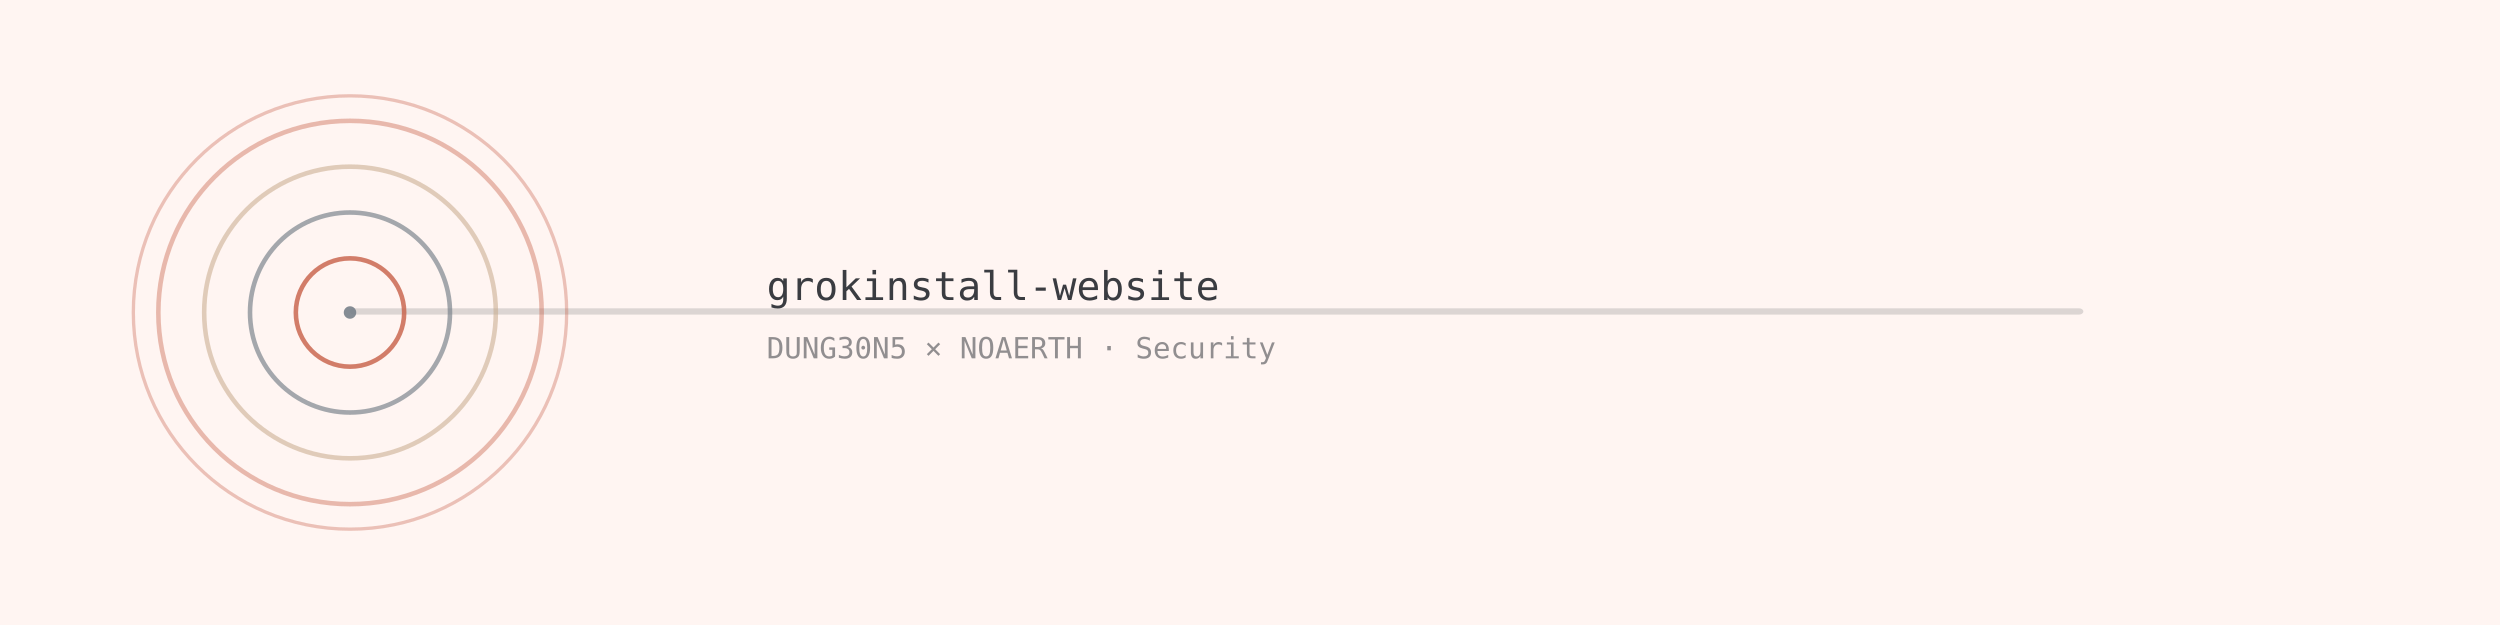
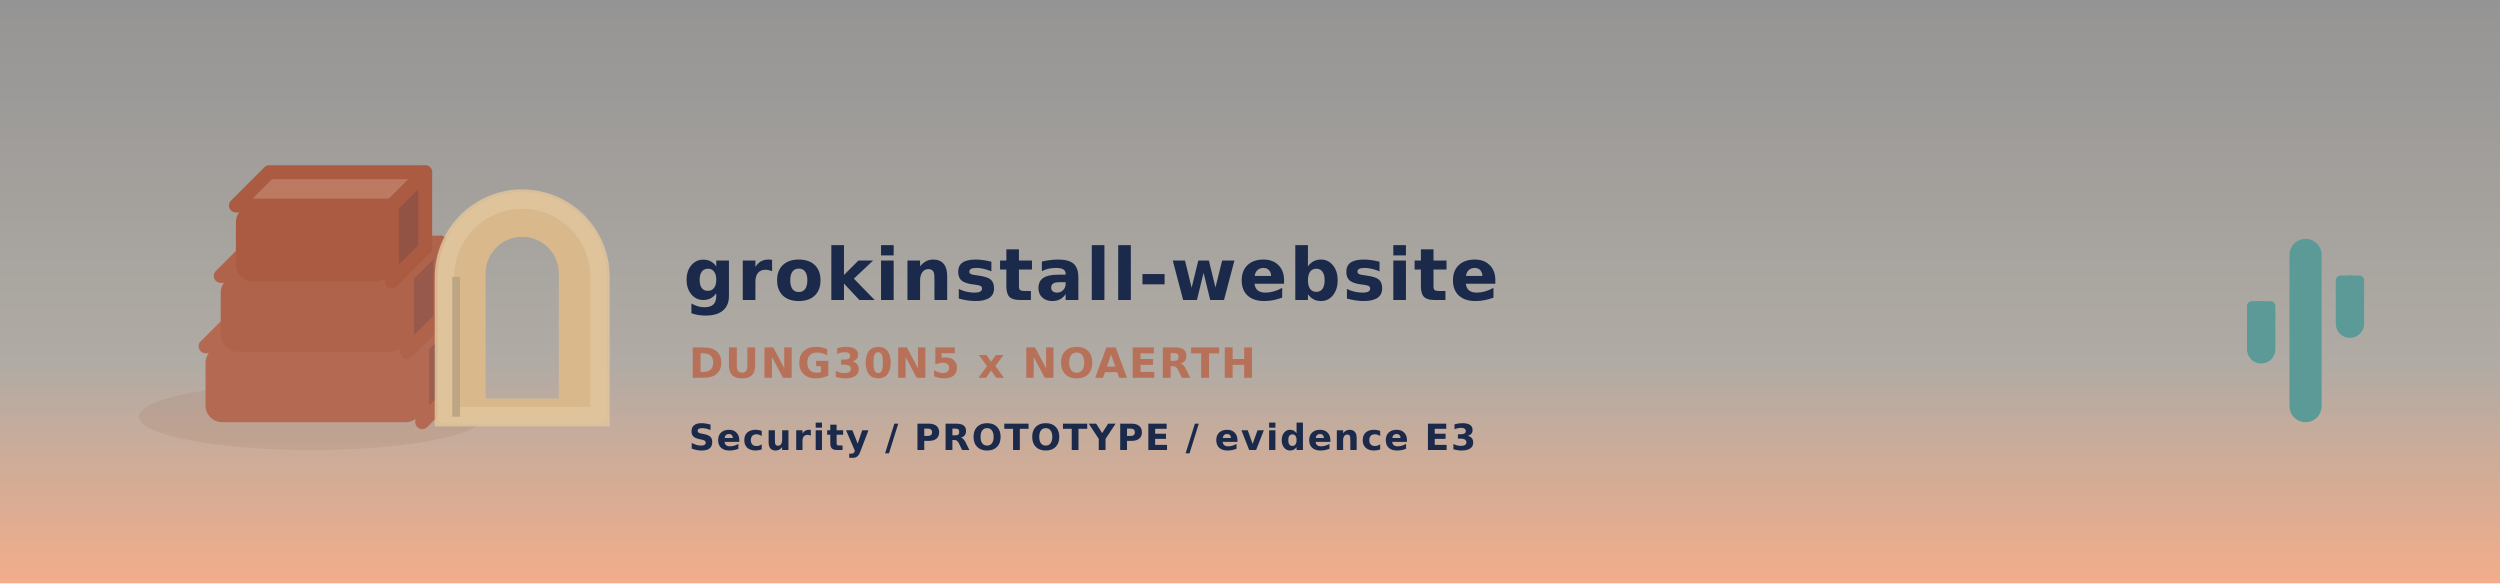
- <svg xmlns="http://www.w3.org/2000/svg" viewBox="0 0 1200 300" width="1200" height="300" role="img" aria-label="grokinstall-website identity object">
-   <rect width="1200" height="300" fill="#fff5f2" />
-   <defs>
-     <linearGradient id="gft" x1="0" y1="0" x2="1" y2="1">
-       <stop offset="0%" stop-color="#c75f48" />
-       <stop offset="100%" stop-color="#78818a" />
-     </linearGradient>
-   </defs>
-   <rect x="168.00" y="148.00" width="832.00" height="3.00" rx="2.00" fill="rgba(37,40,46,0.160)" opacity="1.00" />
-   <circle cx="168.00" cy="150.00" r="26.00" fill="none" stroke="rgba(199,95,72,0.800)" stroke-width="2.20" opacity="1.00" />
-   <circle cx="168.00" cy="150.00" r="48.00" fill="none" stroke="rgba(120,129,138,0.670)" stroke-width="2.20" opacity="1.00" />
-   <circle cx="168.00" cy="150.00" r="70.00" fill="none" stroke="rgba(199,168,138,0.540)" stroke-width="2.20" opacity="1.00" />
-   <circle cx="168.00" cy="150.00" r="92.00" fill="none" stroke="rgba(199,95,72,0.410)" stroke-width="2.20" opacity="1.00" />
+ <svg xmlns="http://www.w3.org/2000/svg" width="900" height="210" viewBox="0 0 900 210" role="img" aria-label="grokinstall-website - identity object">
+   <linearGradient id="skyf" x1="0" y1="0" x2="0" y2="1">
+     <stop offset="0" stop-color="#959494" />
+     <stop offset="0.62" stop-color="#b0aba4" />
+     <stop offset="1" stop-color="#f3ad8a" />
+   </linearGradient>
+   <rect width="900" height="210" fill="url(#skyf)" />
+   <rect x="0" y="352" width="900" height="-142" fill="#e9cda3" />
+   <rect x="0" y="352" width="900" height="3" fill="#ebd1a9" />
+   <ellipse cx="112" cy="150" rx="62" ry="12" fill="rgba(138,90,68,0.11)" />
  <g>
-     <circle cx="168.00" cy="150.00" r="104.00" fill="none" stroke="rgba(199,95,72,0.350)" stroke-width="1.60" opacity="1.00" />
-     <animate attributeName="opacity" values="0.25;1.0;0.25" dur="12.0s" begin="0s" repeatCount="indefinite" />
+     <path d="M74,124.67 L152,124.67 L164,112.67 L86,112.67 Z" fill="#c3866d" stroke="#b46a52" stroke-width="5" stroke-linejoin="round" />
+     <path d="M152,124.67 L164,112.67 L164,140 L152,152 Z" fill="#9a5f51" stroke="#b46a52" stroke-width="5" stroke-linejoin="round" />
+     <rect x="74" y="124.67" width="78" height="27.33" rx="6" fill="#b46a52" />
+     <path d="M79.46,99.33 L146.54,99.33 L158.54,87.33 L91.46,87.33 Z" fill="#bf8068" stroke="#b0634b" stroke-width="5" stroke-linejoin="round" />
+     <path d="M146.54,99.33 L158.54,87.33 L158.54,114.67 L146.54,126.67 Z" fill="#97594b" stroke="#b0634b" stroke-width="5" stroke-linejoin="round" />
+     <rect x="79.46" y="99.33" width="67.08" height="27.33" rx="6" fill="#b0634b" />
+     <path d="M84.92,74 L141.08,74 L153.08,62 L96.92,62 Z" fill="#bc7a62" stroke="#ac5b43" stroke-width="5" stroke-linejoin="round" />
+     <path d="M141.08,74 L153.08,62 L153.08,89.33 L141.08,101.33 Z" fill="#935344" stroke="#ac5b43" stroke-width="5" stroke-linejoin="round" />
+     <rect x="84.92" y="74" width="56.16" height="27.33" rx="6" fill="#ac5b43" />
+     <animate attributeName="opacity" values="0.72;1;0.72" dur="6s" begin="0s" repeatCount="indefinite" />
  </g>
-   <circle cx="168" cy="150" r="3" fill="rgba(120,129,138,0.900)">
-     <animate attributeName="opacity" values="0.35;0.95;0.35" dur="12.0s" begin="0s" repeatCount="indefinite" />
-   </circle>
-   <text x="368" y="144" font-family="ui-monospace,Menlo,monospace" font-size="19" fill="rgba(37,40,46,0.900)">grokinstall-website</text>
-   <text x="368" y="172" font-family="ui-monospace,Menlo,monospace" font-size="14" fill="rgba(37,40,46,0.500)">DUNG30N5 × NOAERTH · Security</text>
+   <path d="M160,150 L160,99.68 A28,28 0 0 1 216,99.68 L216,150 Z M172.32,146 L172.32,98.43 A15.68,15.68 0 0 1 203.68,98.43 L203.68,146 Z" fill="#d9b98c" fill-rule="evenodd" stroke="#d9b98c" stroke-width="5" stroke-linejoin="round" />
+   <path d="M160,150 L160,99.68 A28,28 0 0 1 216,99.68 L216,150 Z" fill="none" stroke="#e0c49c" stroke-width="7" stroke-linecap="round" opacity="0.85" />
+   <rect x="162.8" y="99.68" width="2.8" height="50.32" fill="#bea583" />
+   <text x="246" y="108" font-family="Verdana,DejaVu Sans,sans-serif" font-size="26" font-weight="700" letter-spacing="0.6" fill="#1b2a4a" text-anchor="start">grokinstall-website</text>
+   <text x="248" y="136" font-family="Verdana,DejaVu Sans,sans-serif" font-size="15" font-weight="700" letter-spacing="0.6" fill="#b87159" text-anchor="start">DUNG30N5 x NOAERTH</text>
+   <text x="248" y="162" font-family="Verdana,DejaVu Sans,sans-serif" font-size="13" font-weight="700" letter-spacing="0.6" fill="#1b2a4a" text-anchor="start">Security  /  PROTOTYPE  /  evidence E3</text>
+   <rect x="824.22" y="86" width="11.56" height="66" rx="5.78" fill="#5b9a97" />
+   <rect x="808.92" y="108.44" width="10.2" height="22.44" rx="5.1" fill="#5b9a97" />
+   <rect x="808.92" y="108.44" width="10.2" height="6.6" rx="1.7" fill="#5b9a97" />
+   <rect x="840.88" y="99.2" width="10.2" height="22.44" rx="5.1" fill="#5b9a97" />
+   <rect x="840.88" y="99.2" width="10.2" height="6.6" rx="1.7" fill="#5b9a97" />
</svg>
